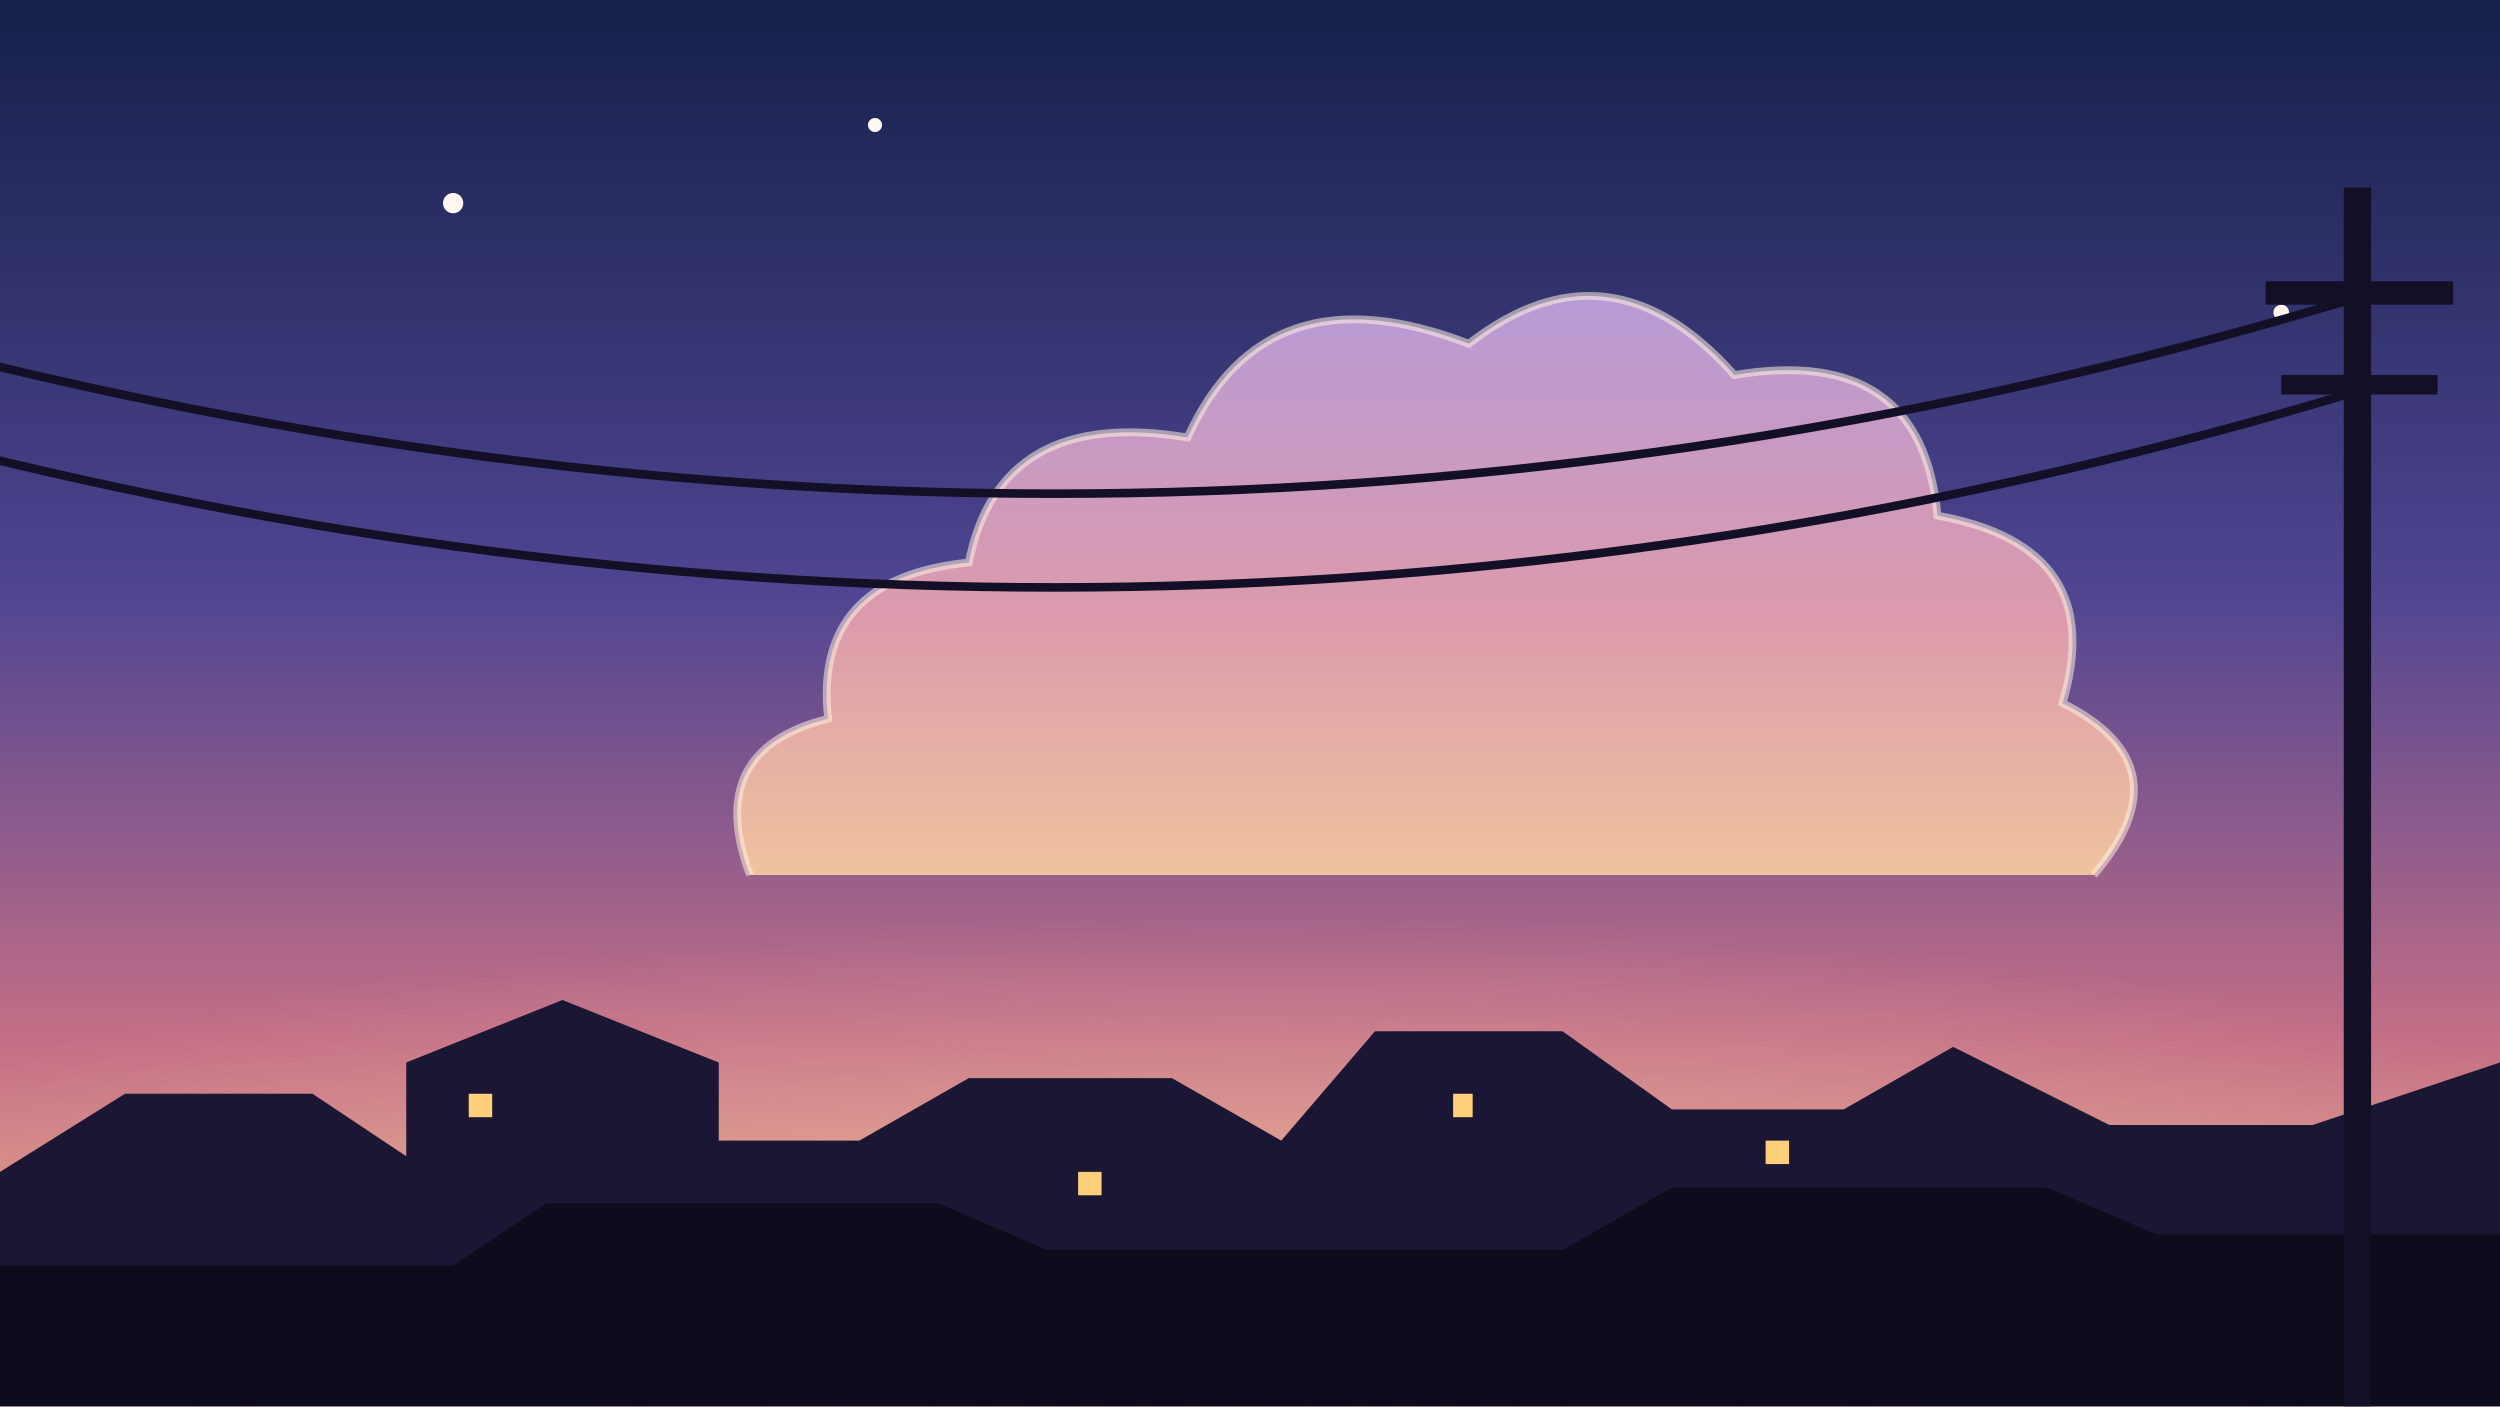
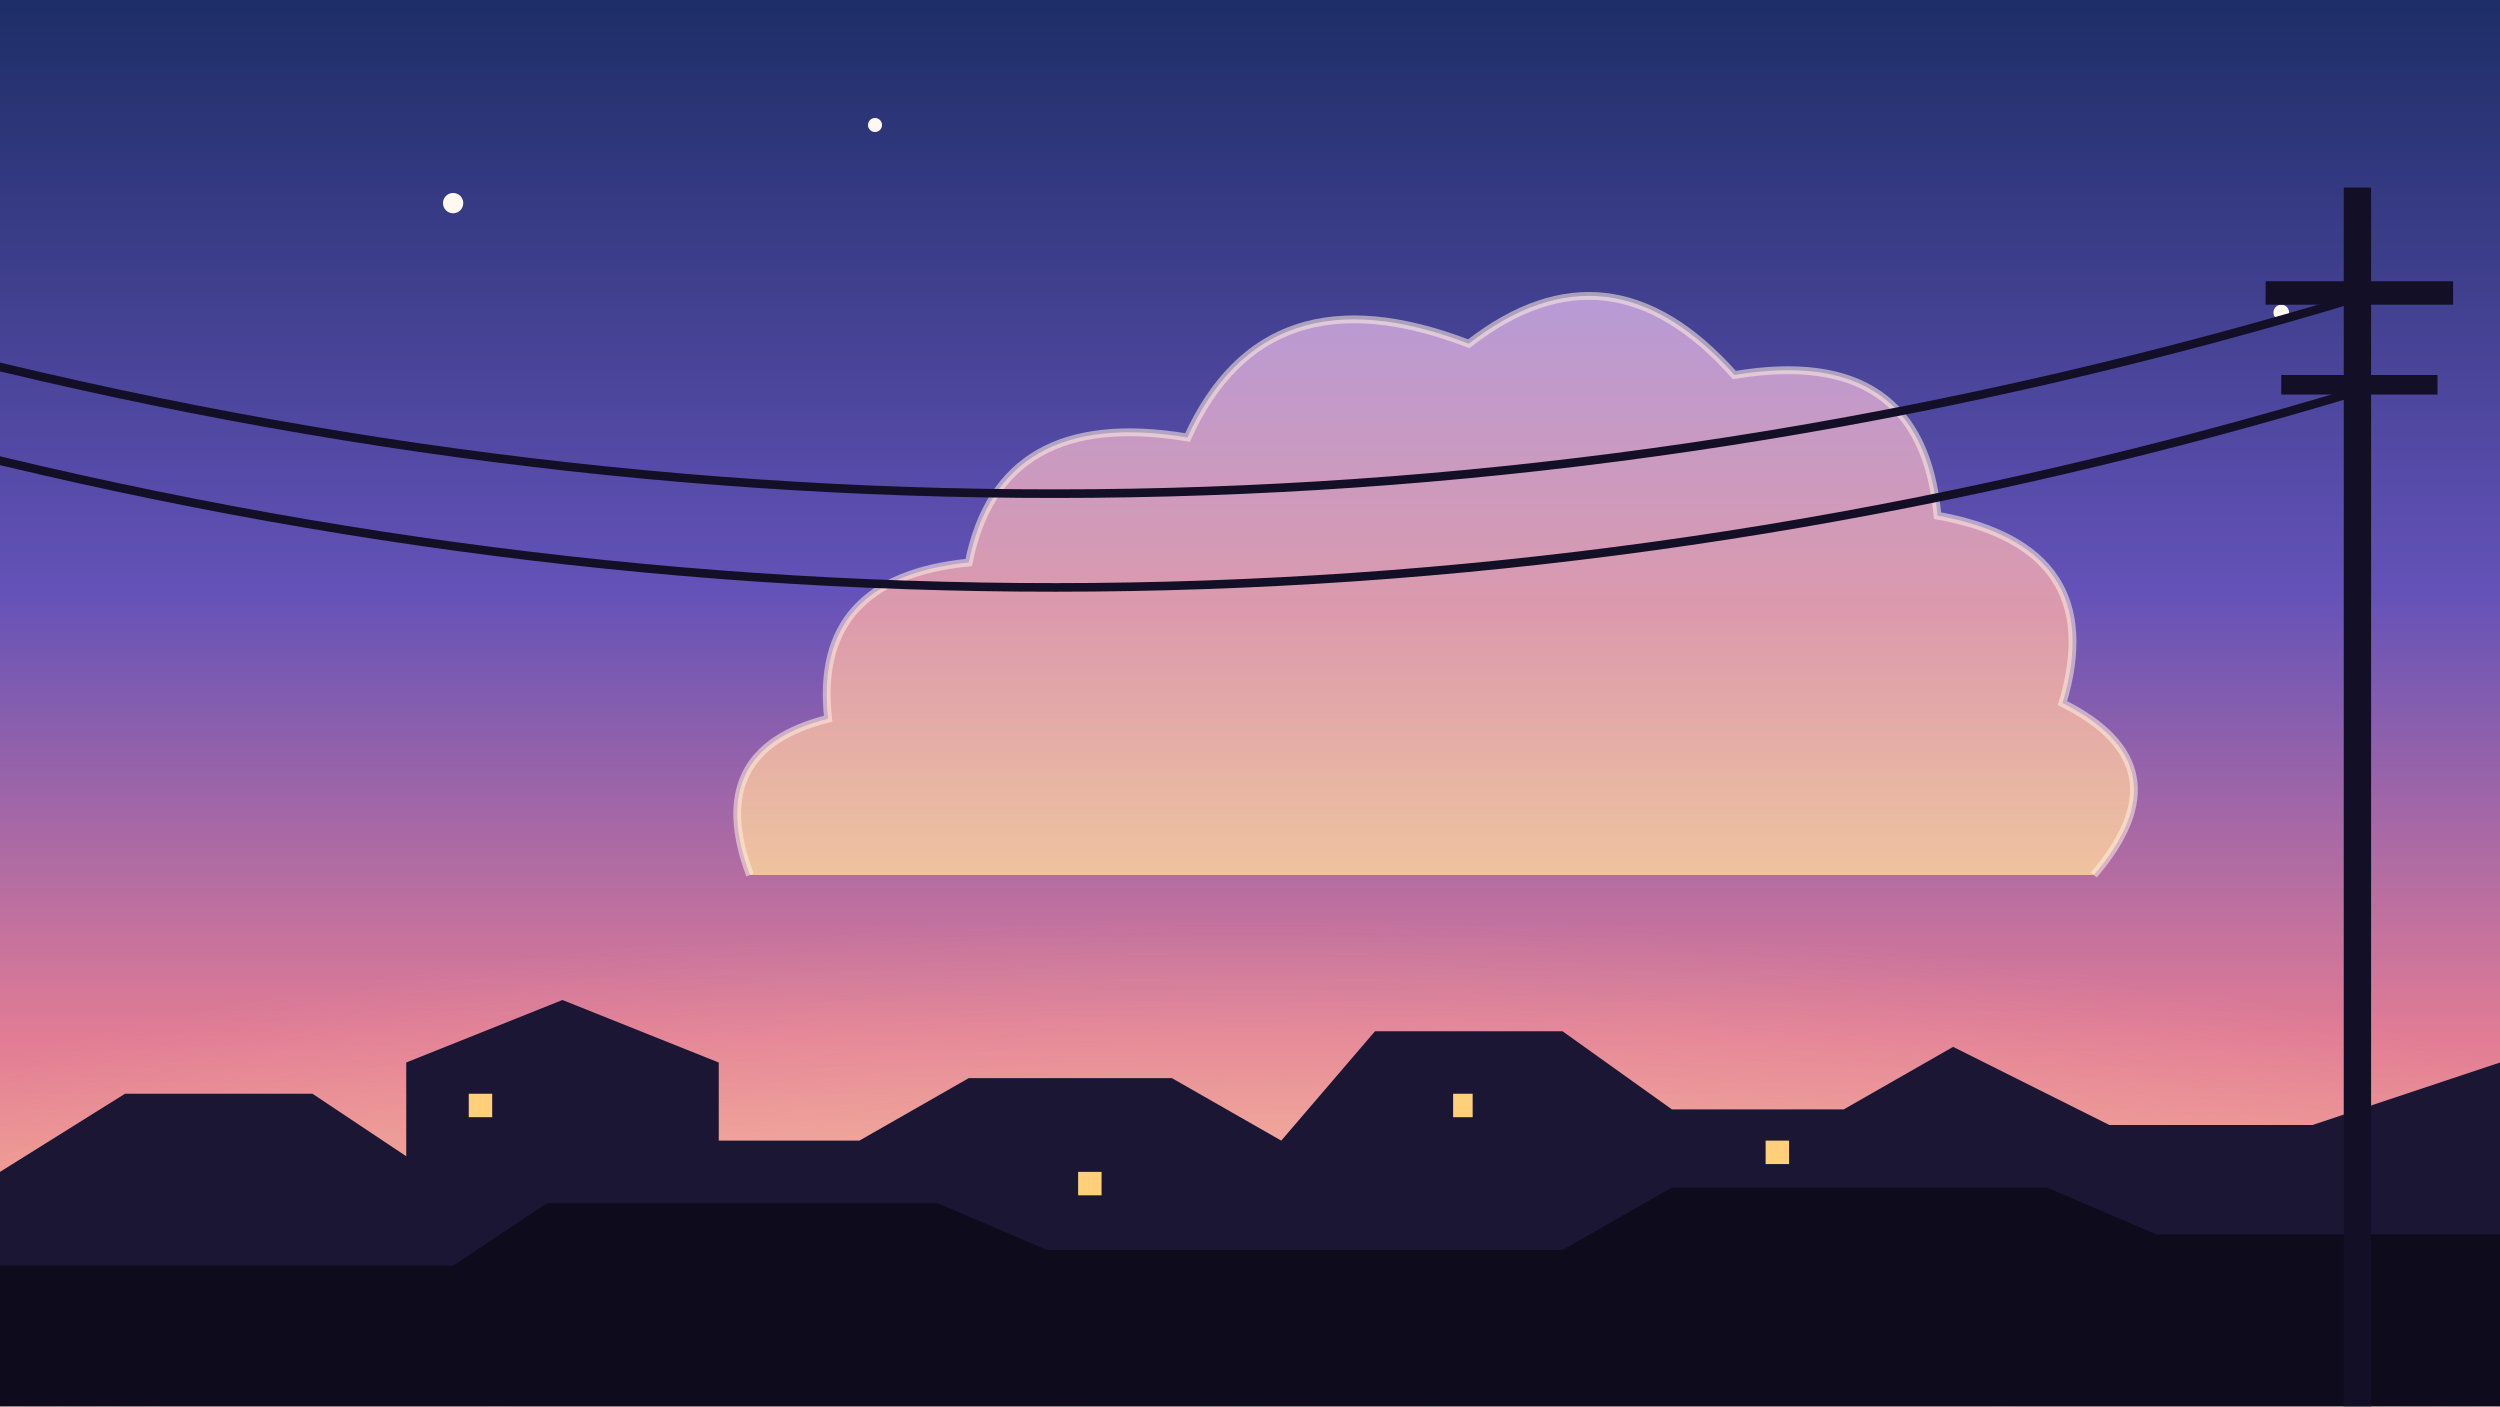
<svg xmlns="http://www.w3.org/2000/svg" viewBox="0 0 320 180" preserveAspectRatio="xMidYMid slice">
  <defs>
    <linearGradient id="a" x1="0" y1="0" x2="0" y2="1">
-       <stop offset="0" stop-color="#16204a" />
-       <stop offset=".42" stop-color="#4f4592" />
-       <stop offset=".74" stop-color="#c46e86" />
-       <stop offset="1" stop-color="#eeb184" />
+       <stop offset="0" stop-color="#1e2e68" />
+       <stop offset=".42" stop-color="#6452b8" />
+       <stop offset=".74" stop-color="#e27c95" />
+       <stop offset="1" stop-color="#ffc08c" />
    </linearGradient>
    <linearGradient id="n" x1="0" y1="0" x2="0" y2="1">
      <stop offset="0" stop-color="#b79ad6" />
      <stop offset=".55" stop-color="#dc9aac" />
      <stop offset="1" stop-color="#efc39f" />
    </linearGradient>
    <radialGradient id="s" cx=".5" cy="1" r=".7">
      <stop offset="0" stop-color="#ffe0b0" stop-opacity=".6" />
      <stop offset="1" stop-color="#ffe0b0" stop-opacity="0" />
    </radialGradient>
  </defs>
  <rect width="320" height="180" fill="url(#a)" />
  <rect y="90" width="320" height="90" fill="url(#s)" />
  <path d="M96 112Q90 96 106 92Q104 74 124 72Q128 52 152 56Q162 34 188 44Q206 30 222 48Q246 44 248 66Q270 70 264 90Q280 98 268 112Z" fill="url(#n)" />
  <path d="M96 112Q90 96 106 92Q104 74 124 72Q128 52 152 56Q162 34 188 44Q206 30 222 48Q246 44 248 66Q270 70 264 90Q280 98 268 112" fill="none" stroke="#fff0e0" stroke-opacity=".55" />
  <g fill="#fff8f0">
    <circle cx="58" cy="26" r="1.3" />
    <circle cx="112" cy="16" r=".9" />
    <circle cx="292" cy="40" r="1" />
  </g>
  <path d="M0 150L16 140H40L52 148V136L72 128L92 136V146H110L124 138H150L164 146L176 132H200L214 142H236L250 134L270 144H296L320 136V180H0Z" fill="#1b1634" />
  <path d="M0 162H58L70 154H120L134 160H200L214 152H262L276 158H320V180H0Z" fill="#0d0b1c" />
  <g fill="#ffcf7a">
    <rect x="60" y="140" width="3" height="3" />
    <rect x="138" y="150" width="3" height="3" />
    <rect x="226" y="146" width="3" height="3" />
    <rect x="186" y="140" width="2.5" height="3" />
  </g>
  <g fill="none" stroke="#120f26" stroke-width="1.1">
    <path d="M-4 46Q150 84 302 38" />
    <path d="M-4 58Q150 96 302 50" />
  </g>
  <g fill="#120f26">
    <rect x="300" y="24" width="3.5" height="156" />
    <rect x="290" y="36" width="24" height="3" />
    <rect x="292" y="48" width="20" height="2.5" />
  </g>
</svg>
